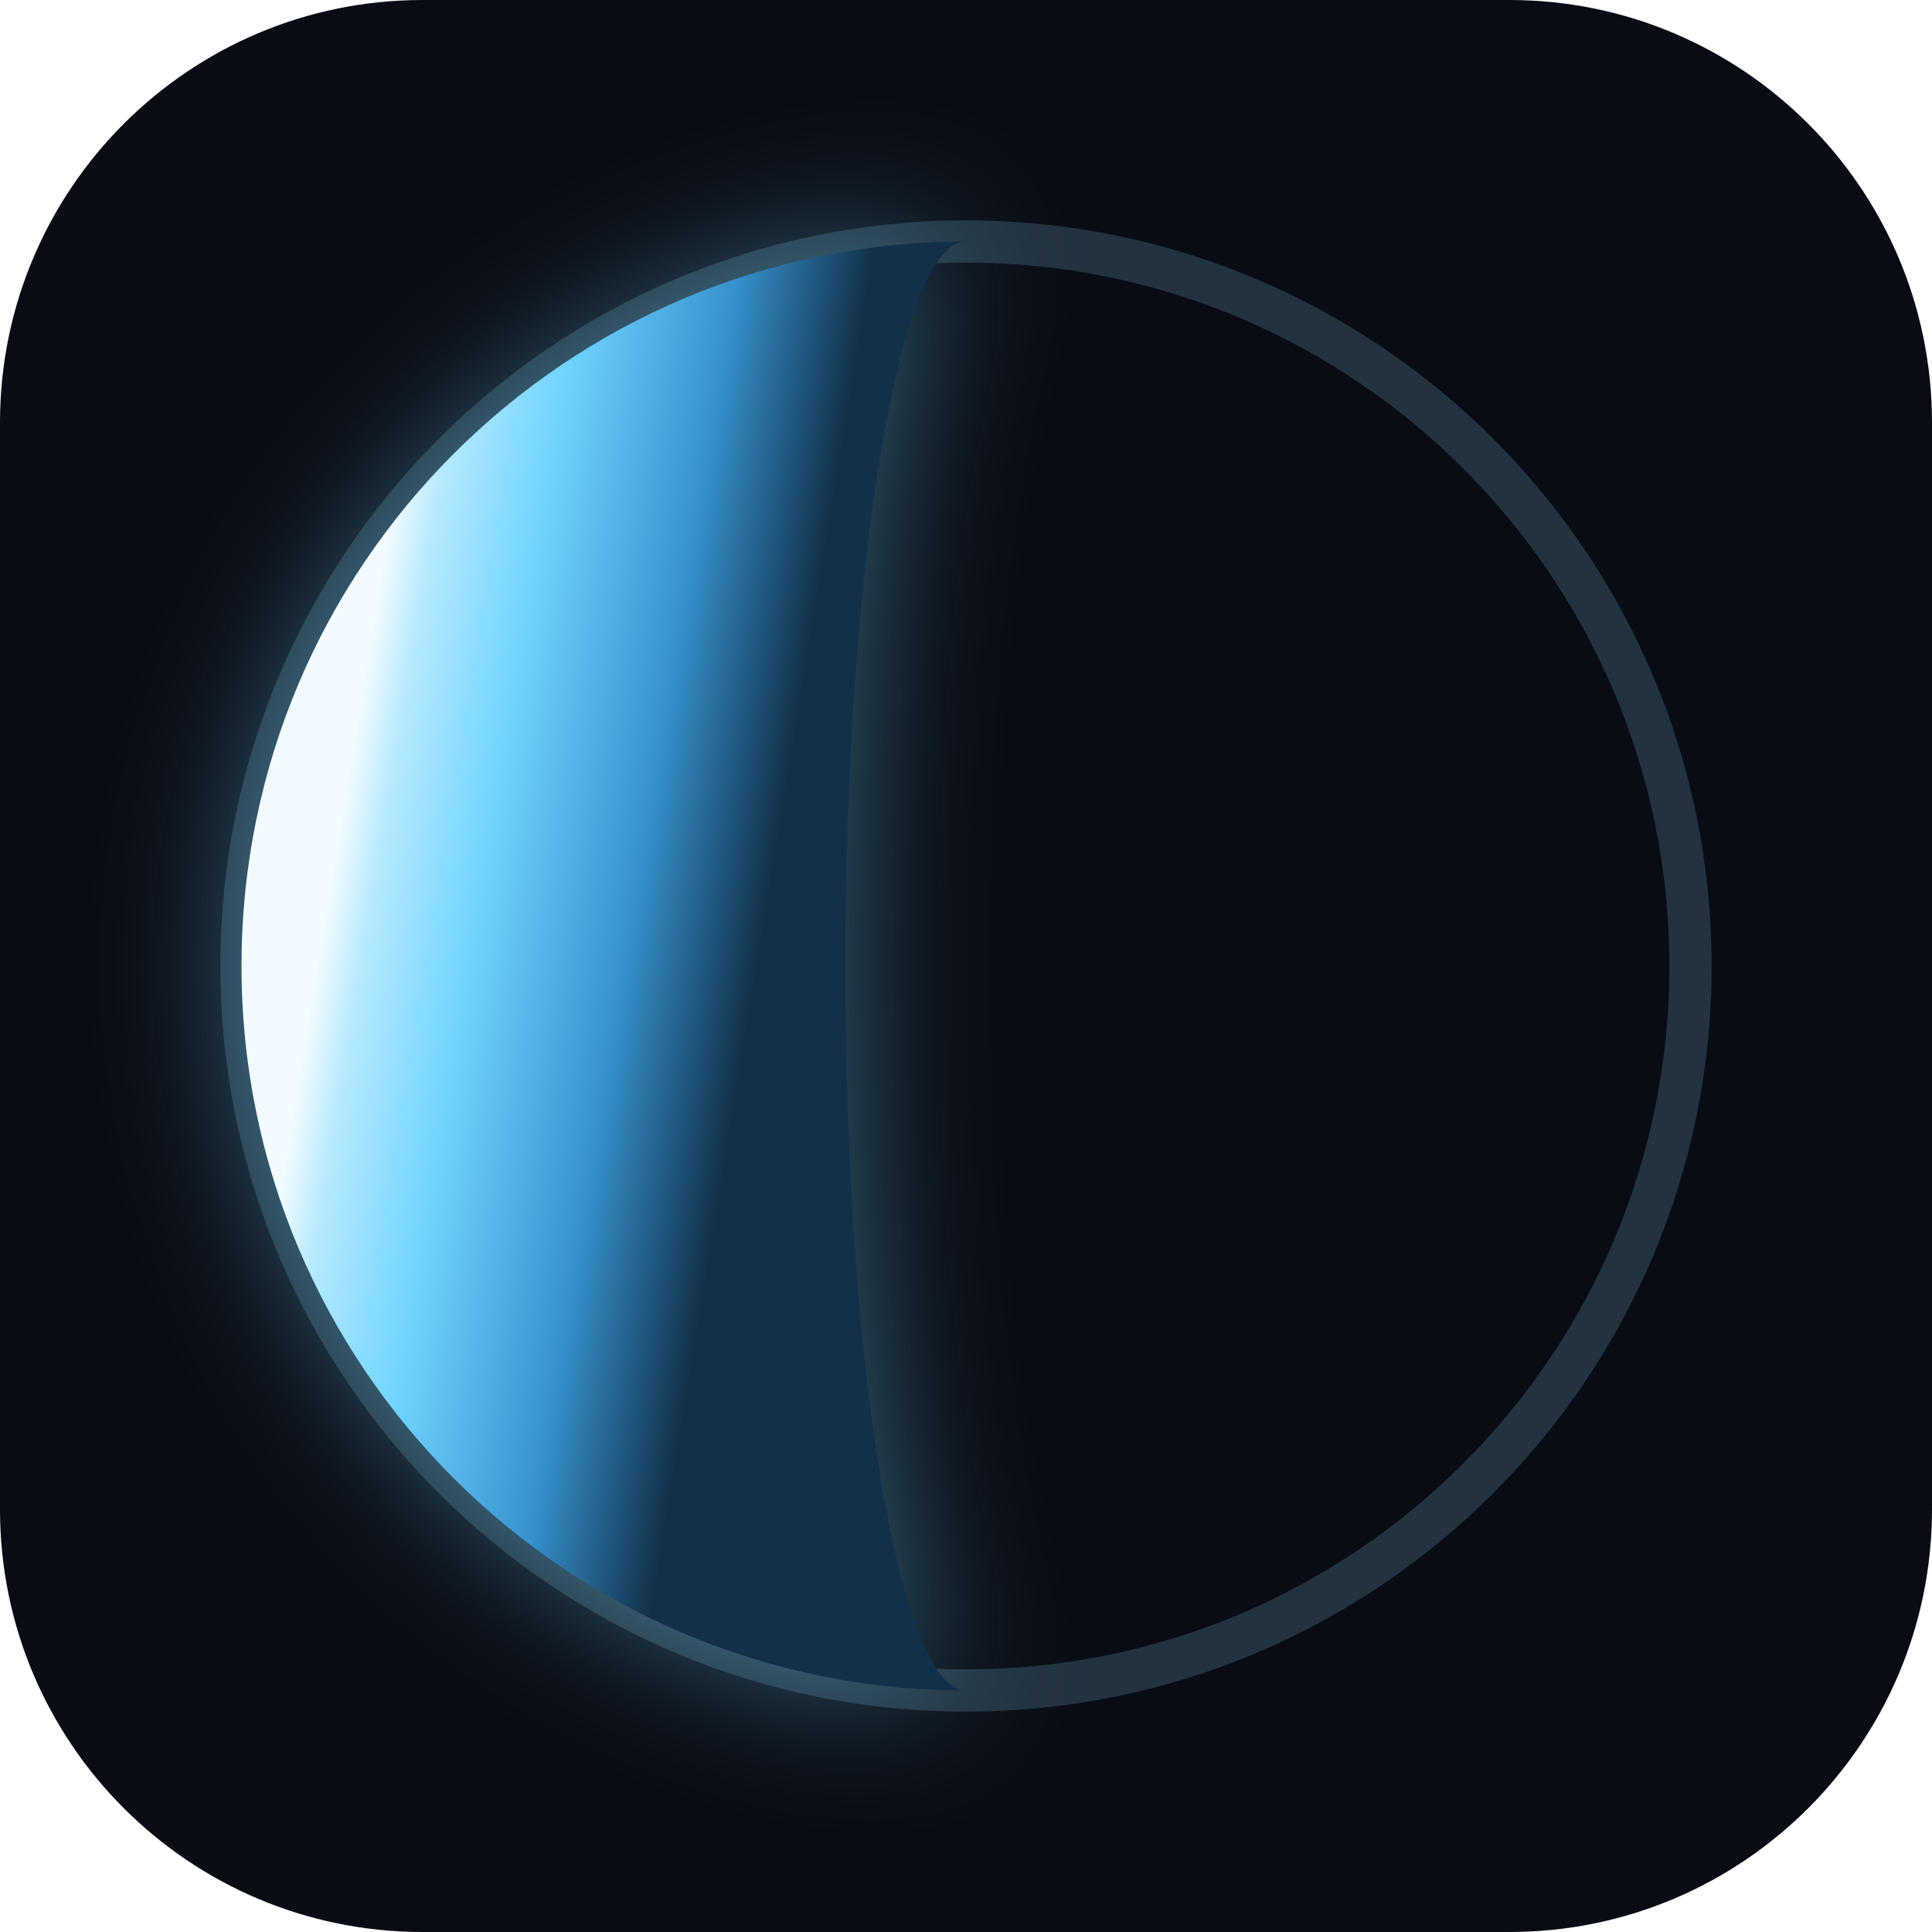
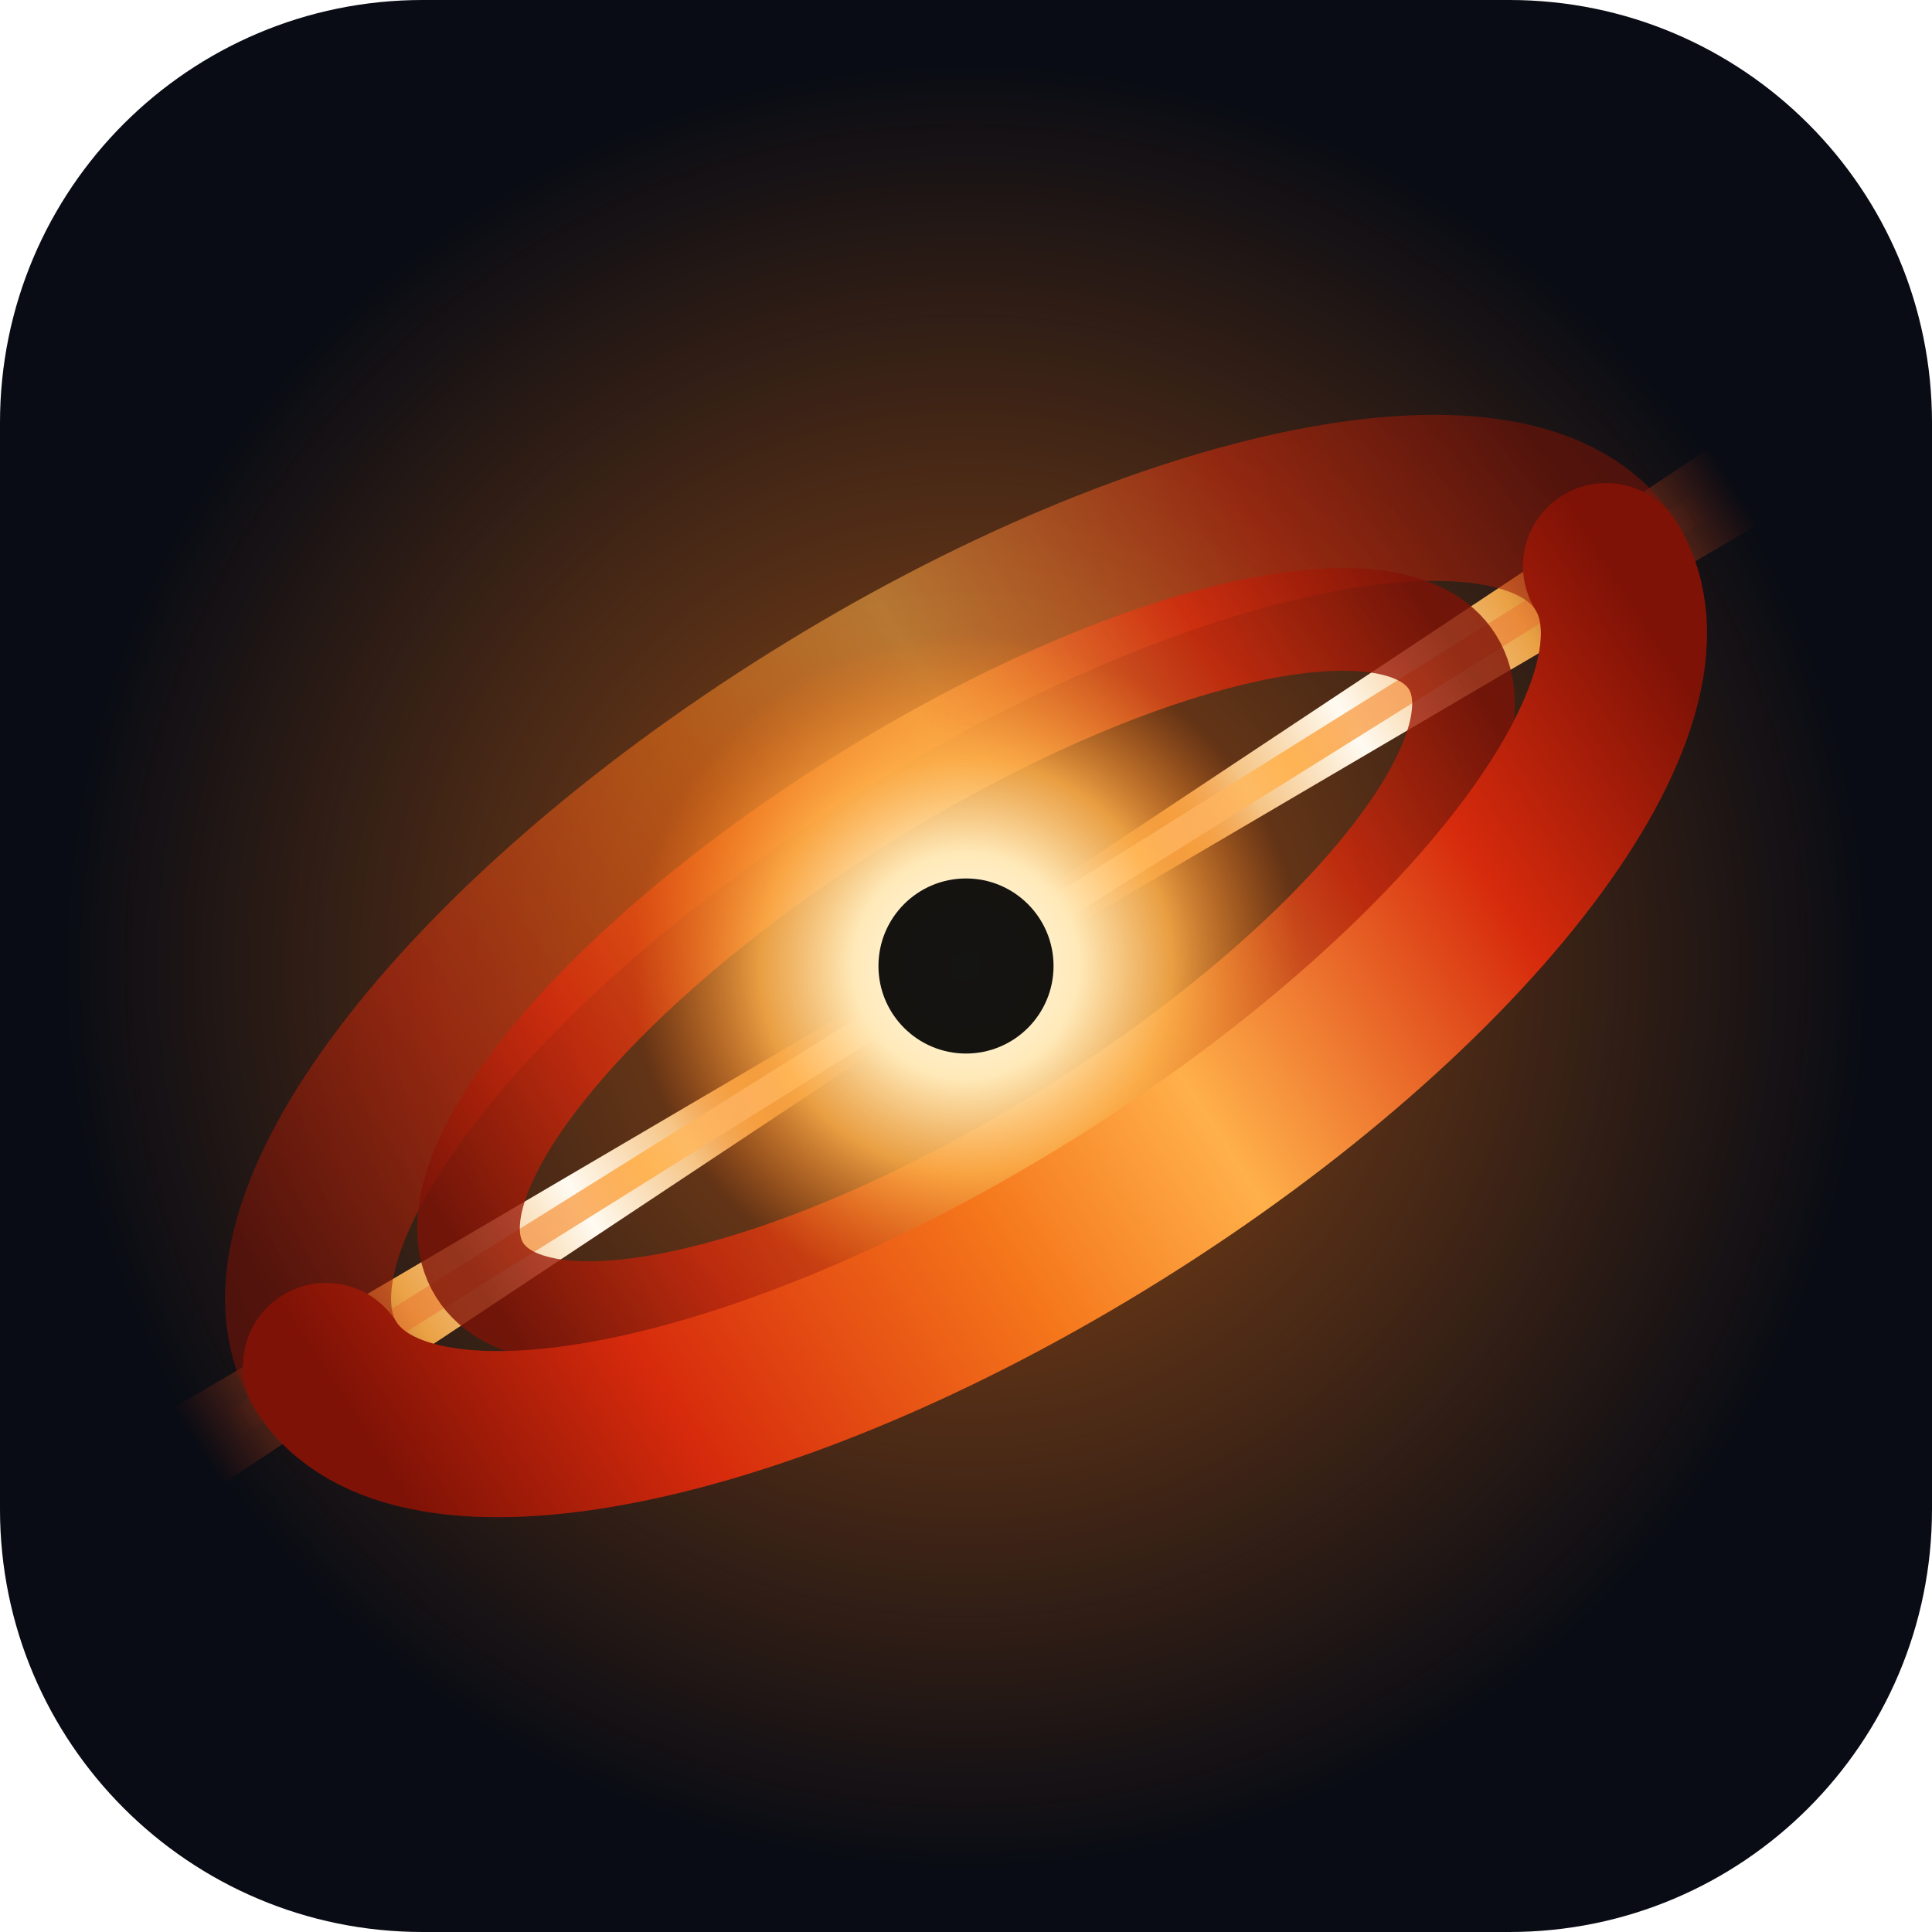
<svg xmlns="http://www.w3.org/2000/svg" viewBox="0 0 64 64" width="64" height="64">
  <defs>
-     <linearGradient id="lit" x1="0.13" y1="0.42" x2="0.68" y2="0.60">
-       <stop offset="0" stop-color="#F2FBFF" />
-       <stop offset="0.10" stop-color="#B6E9FF" />
-       <stop offset="0.34" stop-color="#70D4FF" />
-       <stop offset="0.70" stop-color="#3690CC" />
-       <stop offset="1" stop-color="#123049" />
+     <linearGradient id="torus" x1="0" y1="0.5" x2="1" y2="0.5">
+       <stop offset="0" stop-color="#7E1206" />
+       <stop offset="0.18" stop-color="#D62A0C" />
+       <stop offset="0.42" stop-color="#F5761B" />
+       <stop offset="0.58" stop-color="#FFB04A" />
+       <stop offset="0.82" stop-color="#D62A0C" />
+       <stop offset="1" stop-color="#7E1206" />
    </linearGradient>
-     <filter id="bloom" x="-30%" y="-30%" width="160%" height="160%">
-       <feGaussianBlur stdDeviation="2.4" />
-     </filter>
+     <radialGradient id="core" cx="0.5" cy="0.5" r="0.5">
+       <stop offset="0" stop-color="#FFFBF2" />
+       <stop offset="0.34" stop-color="#FFE9B8" />
+       <stop offset="0.62" stop-color="#FFB04A" stop-opacity="0.85" />
+       <stop offset="1" stop-color="#F5761B" stop-opacity="0" />
+     </radialGradient>
+     <linearGradient id="beam" x1="0.5" y1="0" x2="0.5" y2="1">
+       <stop offset="0" stop-color="#D62A0C" stop-opacity="0" />
+       <stop offset="0.28" stop-color="#FFB04A" stop-opacity="0.9" />
+       <stop offset="0.5" stop-color="#FFFBF2" />
+       <stop offset="0.72" stop-color="#FFB04A" stop-opacity="0.9" />
+       <stop offset="1" stop-color="#D62A0C" stop-opacity="0" />
+     </linearGradient>
+     <radialGradient id="glow" cx="0.5" cy="0.5" r="0.5">
+       <stop offset="0.3" stop-color="#F5761B" stop-opacity="0.42" />
+       <stop offset="1" stop-color="#F5761B" stop-opacity="0" />
+     </radialGradient>
  </defs>
  <rect width="64" height="64" rx="14" fill="#090C14" />
-   <circle cx="32" cy="32" r="24" fill="none" stroke="#22323F" stroke-width="1.4" />
-   <path d="M 32 8 A 24 24 0 0 0 32 56 A 4 24 0 0 1 32 8 Z" fill="#70D4FF" opacity="0.45" filter="url(#bloom)" />
-   <path d="M 32 8 A 24 24 0 0 0 32 56 A 4 24 0 0 1 32 8 Z" fill="url(#lit)" />
+   <circle cx="32" cy="32" r="30" fill="url(#glow)" />
+   <g transform="rotate(58 32 32)">
+     <path d="M 30.5 2 L 33.5 2 L 32.675 32 L 31.325 32 Z" fill="url(#beam)" />
+     <path d="M 30.5 62 L 33.5 62 L 32.675 32 L 31.325 32 Z" fill="url(#beam)" />
+     <rect x="31.55" y="3" width="0.9" height="58" fill="url(#beam)" />
+   </g>
+   <g transform="rotate(-32 32 32)">
+     <ellipse cx="32" cy="32" rx="25" ry="9.5" fill="none" stroke="url(#torus)" stroke-width="5.5" opacity="0.55" />
+     <ellipse cx="32" cy="32" rx="19" ry="6.5" fill="none" stroke="url(#torus)" stroke-width="3.4" opacity="0.8" />
+   </g>
+   <ellipse cx="32" cy="32" rx="11" ry="11" fill="url(#core)" />
+   <circle cx="32" cy="32" r="2.9" fill="#000" opacity="0.92" />
+   <g transform="rotate(-32 32 32)">
+     <path d="M 7 32 A 25 9.5 0 0 0 57 32" fill="none" stroke="url(#torus)" stroke-width="5.5" stroke-linecap="round" />
+   </g>
</svg>
